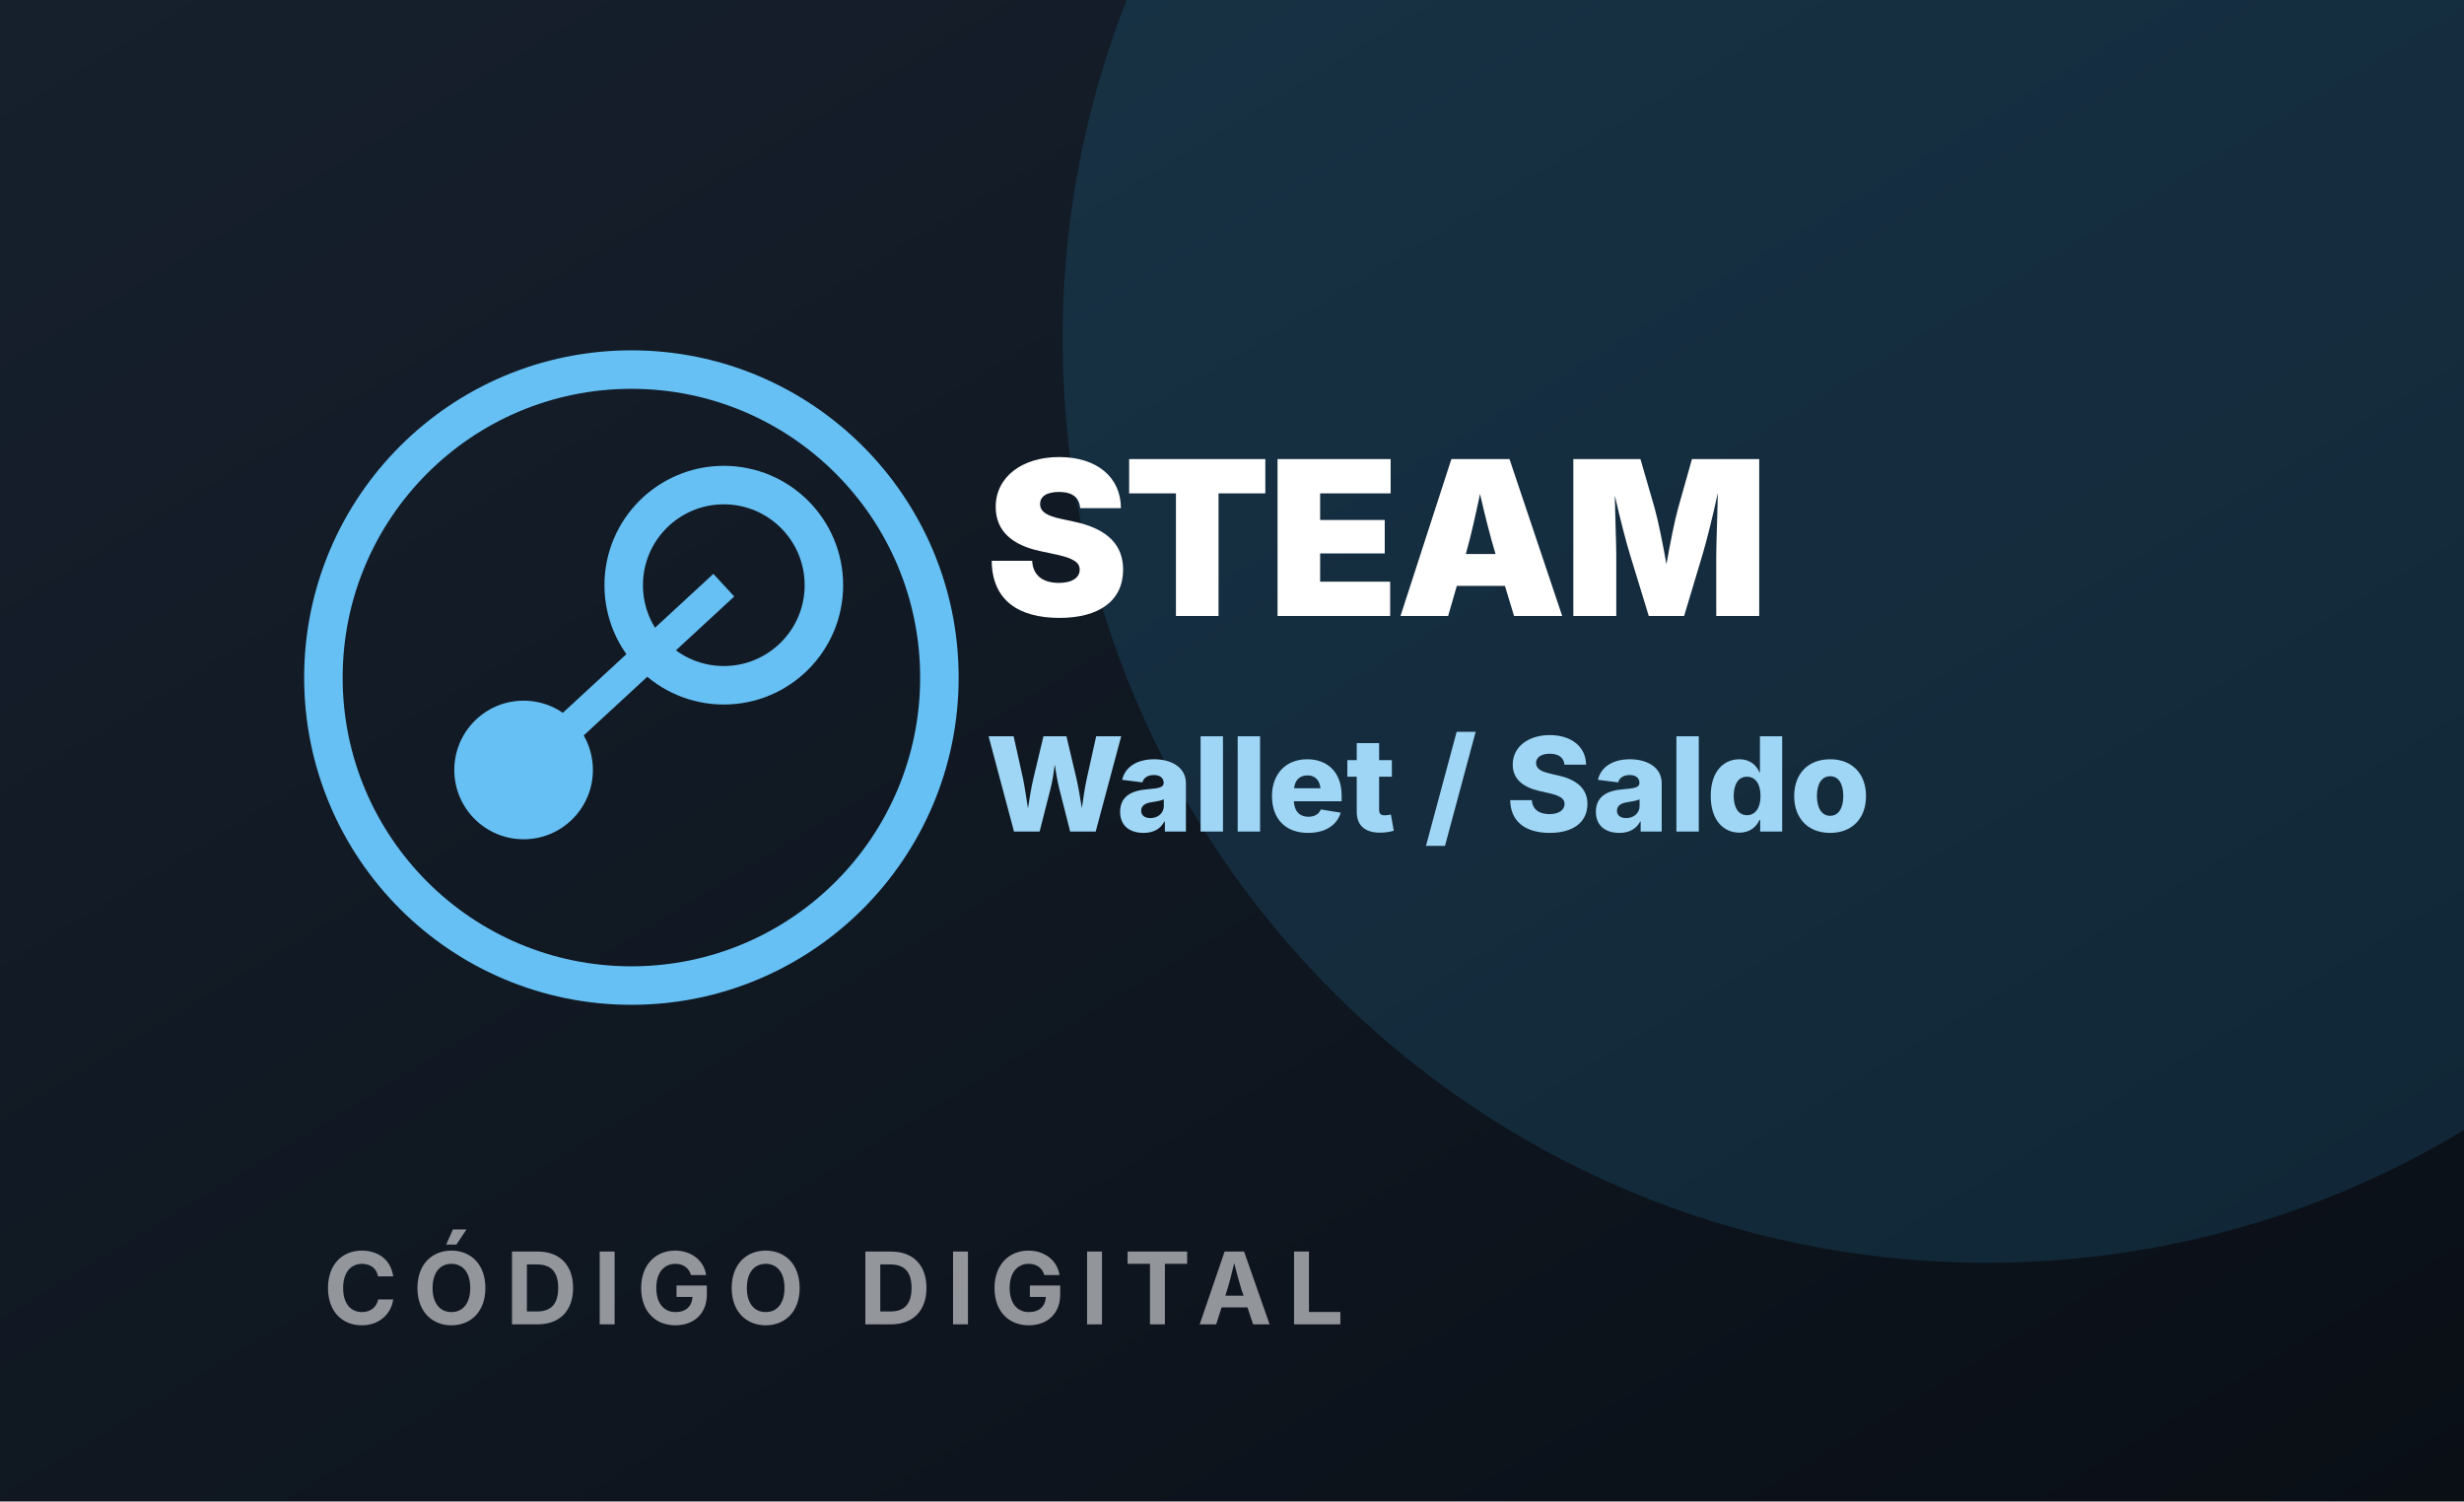
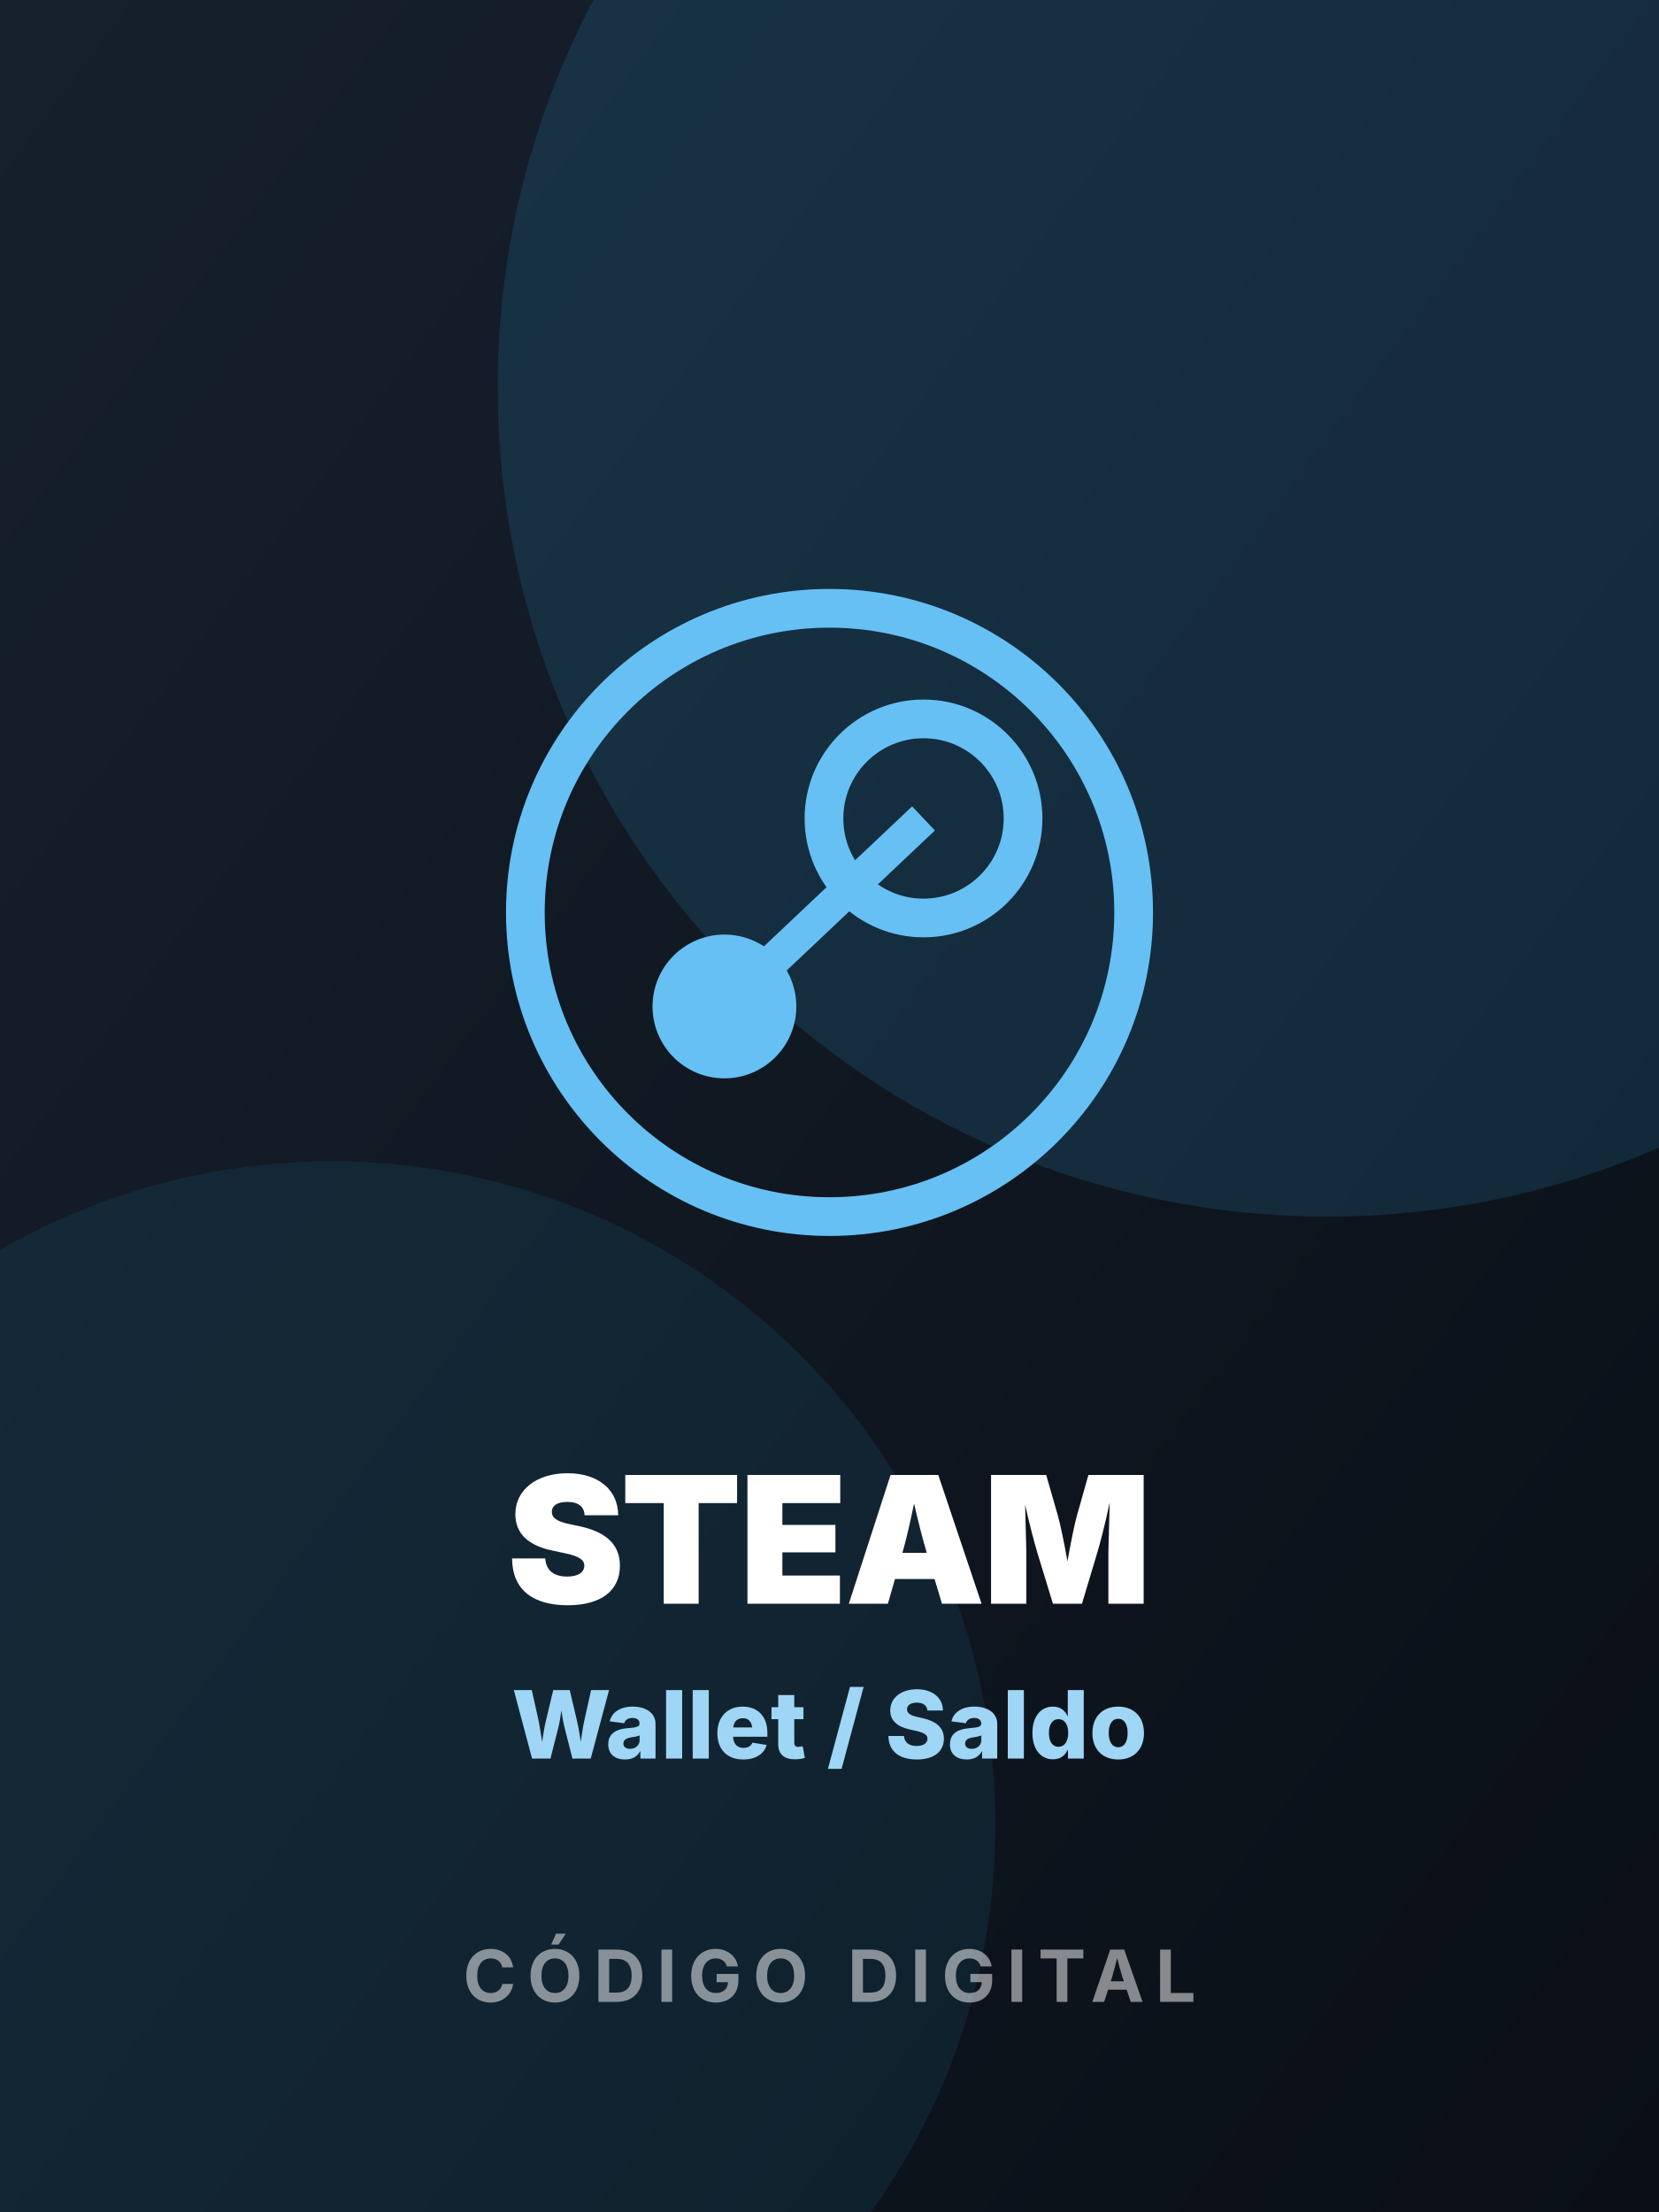
- <svg xmlns="http://www.w3.org/2000/svg" viewBox="0 0 320 195" width="320" height="195" role="img" aria-label="Steam Wallet">
+ <svg xmlns="http://www.w3.org/2000/svg" viewBox="0 0 300 400" width="300" height="400" role="img" aria-label="Steam Wallet">
  <defs>
    <linearGradient id="stBg" x1="0" y1="0" x2="1" y2="1">
      <stop offset="0" stop-color="#16202d" />
      <stop offset="1" stop-color="#0a0f16" />
    </linearGradient>
  </defs>
-   <rect width="320" height="195" fill="url(#stBg)" />
-   <circle cx="258" cy="44" r="120" fill="#2a9fd6" opacity="0.16" />
-   <g transform="translate(42 48)">
-     <circle cx="40" cy="40" r="40" fill="none" stroke="#66c0f4" stroke-width="5" />
-     <circle cx="52" cy="28" r="13" fill="none" stroke="#66c0f4" stroke-width="5" />
-     <circle cx="26" cy="52" r="9" fill="#66c0f4" />
-     <line x1="26" y1="52" x2="52" y2="28" stroke="#66c0f4" stroke-width="4" />
+   <rect width="300" height="400" fill="url(#stBg)" />
+   <circle cx="240" cy="70" r="150" fill="#2a9fd6" opacity="0.16" />
+   <circle cx="60" cy="330" r="120" fill="#2a9fd6" opacity="0.10" />
+   <g transform="translate(95 110)">
+     <circle cx="55" cy="55" r="55" fill="none" stroke="#66c0f4" stroke-width="7" />
+     <circle cx="72" cy="38" r="18" fill="none" stroke="#66c0f4" stroke-width="7" />
+     <circle cx="36" cy="72" r="13" fill="#66c0f4" />
+     <line x1="36" y1="72" x2="72" y2="38" stroke="#66c0f4" stroke-width="6" />
  </g>
-   <text x="128" y="80" font-family="Inter,Arial,sans-serif" font-size="28" font-weight="900" fill="#fff" letter-spacing="-.5">STEAM</text>
-   <text x="128" y="108" font-family="Inter,Arial,sans-serif" font-size="17" font-weight="800" fill="#9fd6f5">Wallet / Saldo</text>
-   <text x="42" y="172" font-family="Inter,Arial,sans-serif" font-size="13" font-weight="700" fill="rgba(255,255,255,.55)" letter-spacing="2">CÓDIGO DIGITAL</text>
+   <text x="150" y="290" font-family="Inter,Arial,sans-serif" font-size="32" font-weight="900" fill="#fff" letter-spacing="-.5" text-anchor="middle">STEAM</text>
+   <text x="150" y="318" font-family="Inter,Arial,sans-serif" font-size="17" font-weight="800" fill="#9fd6f5" text-anchor="middle">Wallet / Saldo</text>
+   <text x="150" y="362" font-family="Inter,Arial,sans-serif" font-size="13" font-weight="700" fill="rgba(255,255,255,.5)" letter-spacing="2" text-anchor="middle">CÓDIGO DIGITAL</text>
</svg>
